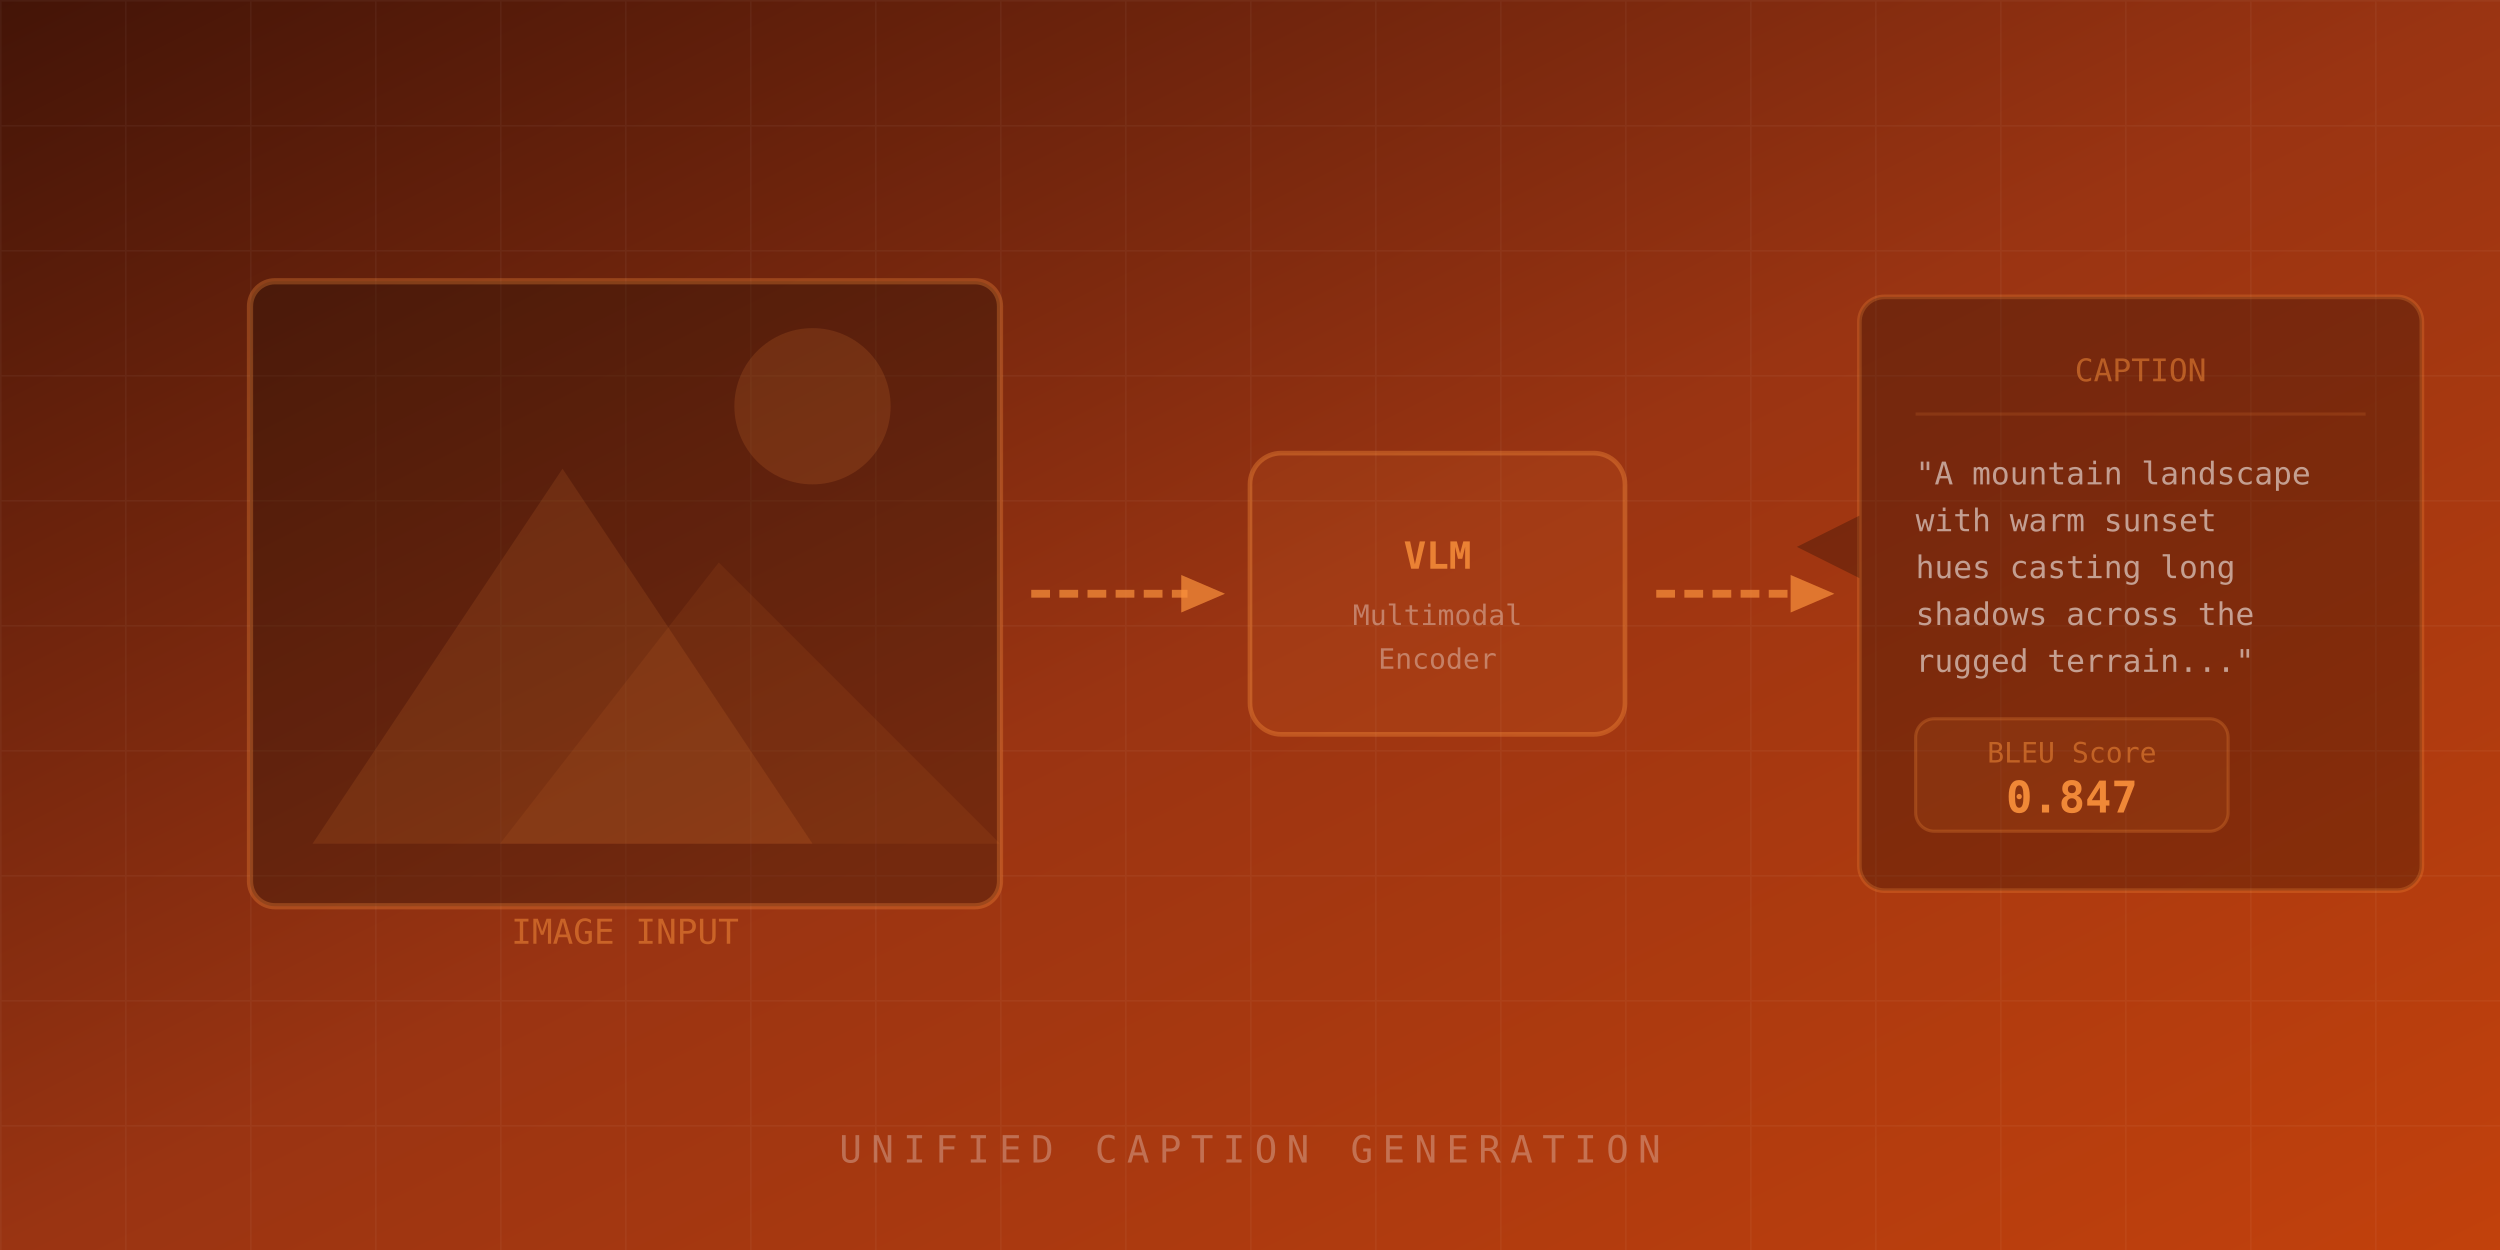
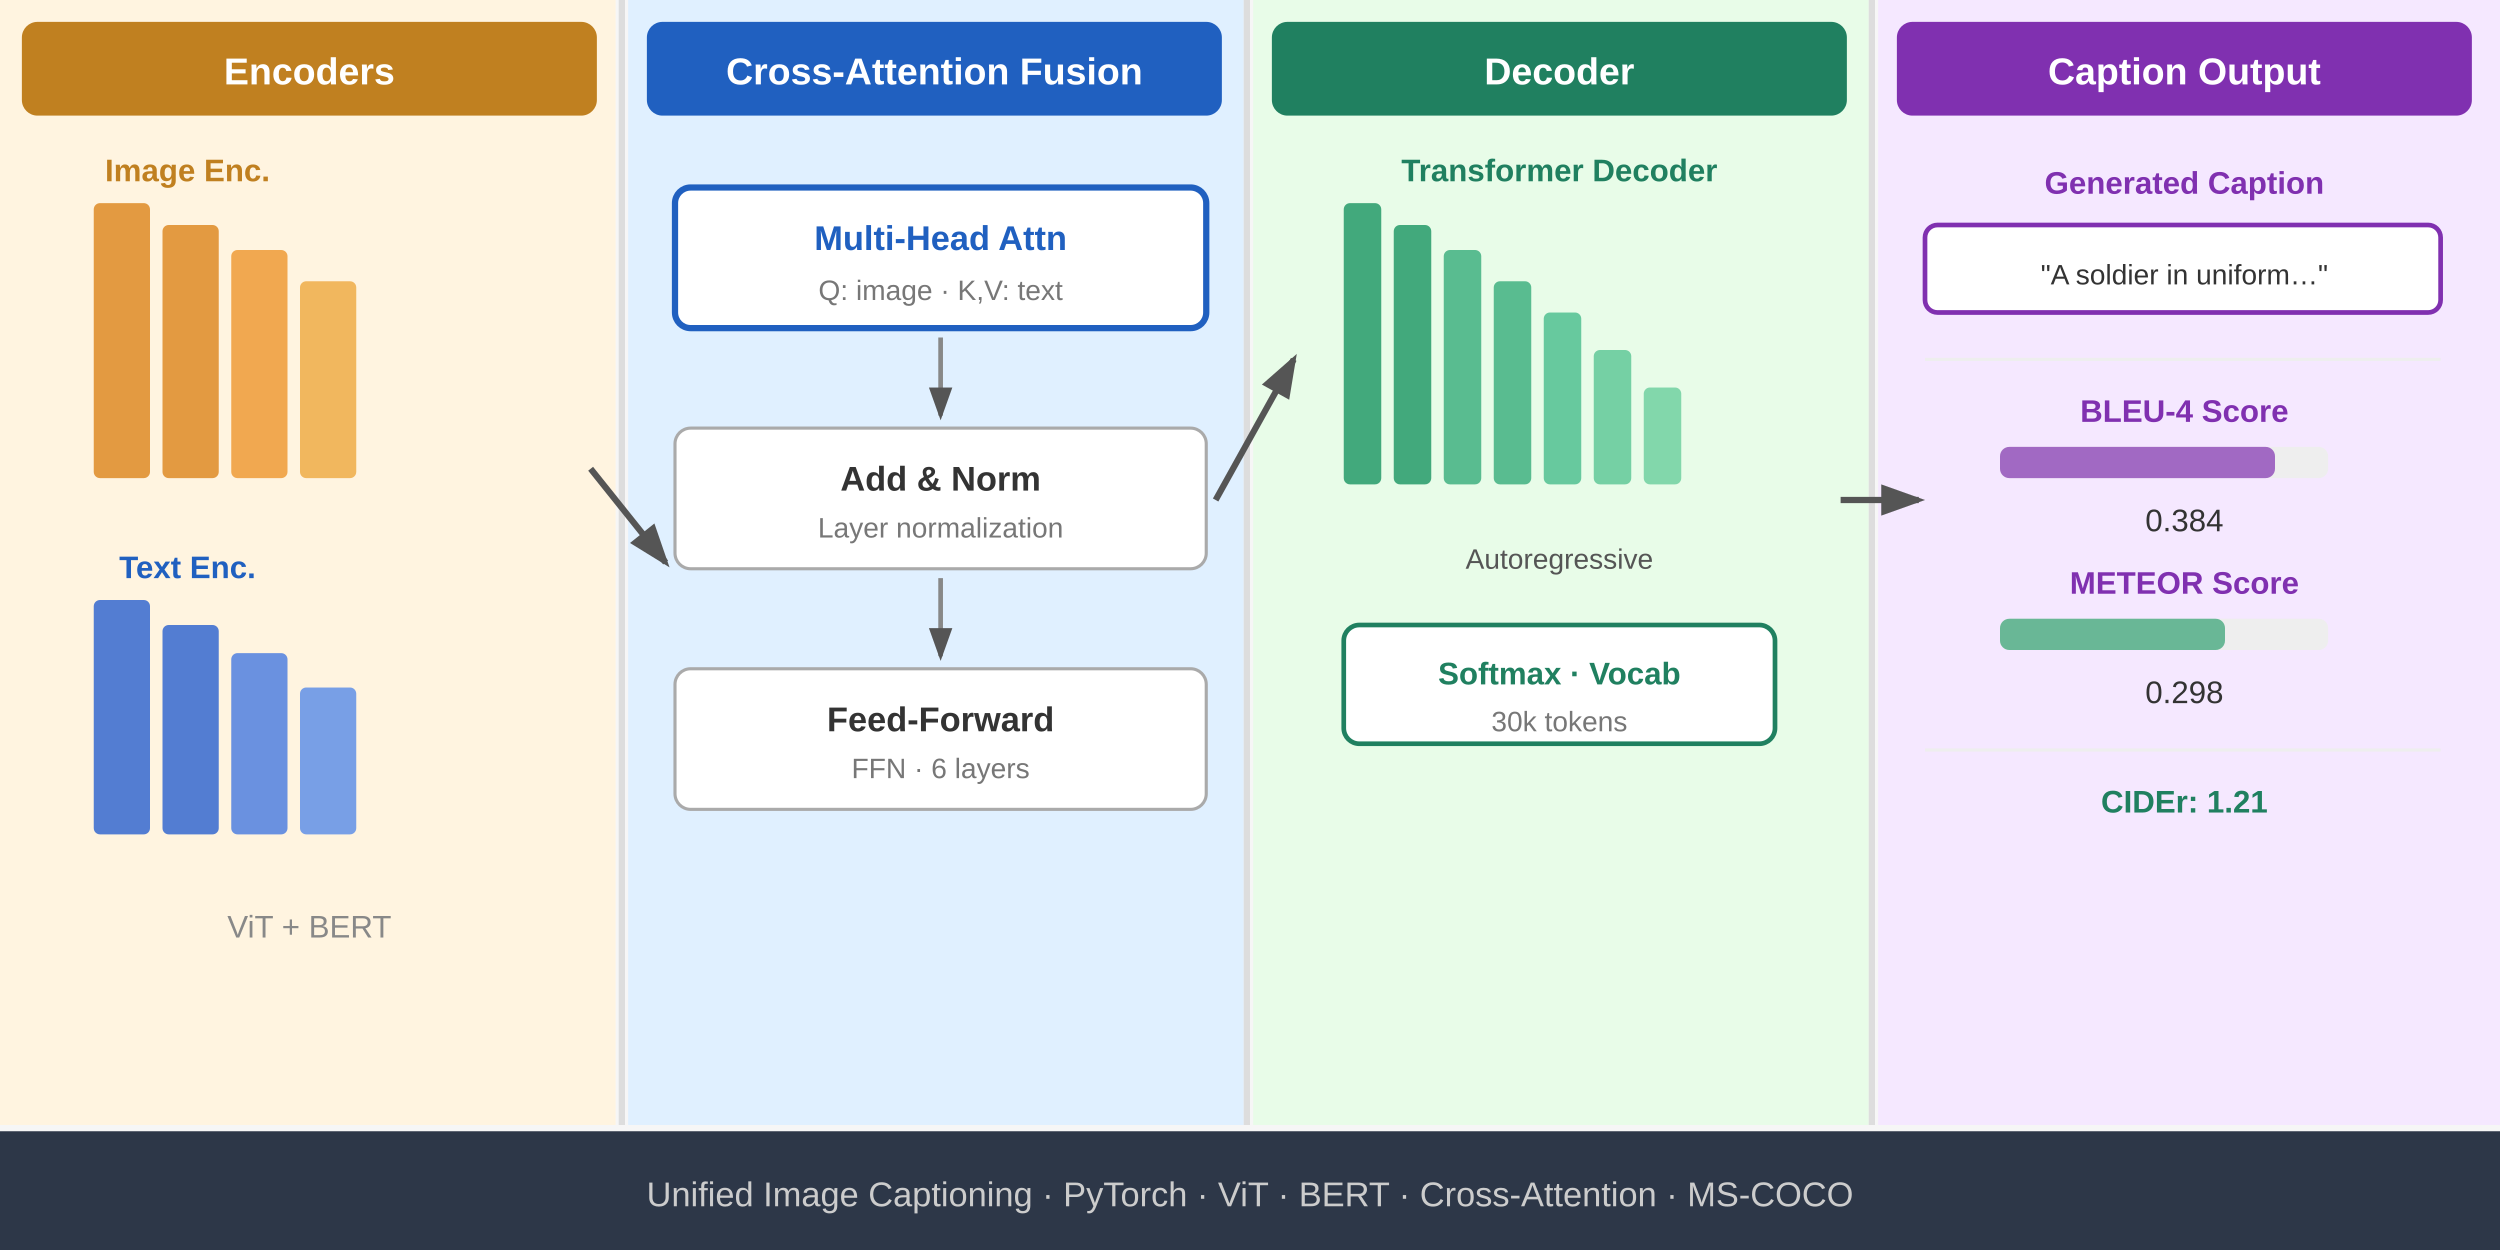
- <svg xmlns="http://www.w3.org/2000/svg" viewBox="0 0 800 400">
+ <svg xmlns="http://www.w3.org/2000/svg" viewBox="0 0 800 400" font-family="Arial,sans-serif">
  <defs>
-     <linearGradient id="bg" x1="0" y1="0" x2="1" y2="1">
-       <stop offset="0%" stop-color="#431407" />
-       <stop offset="50%" stop-color="#9a3412" />
-       <stop offset="100%" stop-color="#c2410c" />
-     </linearGradient>
-     <pattern id="grid" width="40" height="40" patternUnits="userSpaceOnUse">
-       <path d="M40 0L0 0 0 40" fill="none" stroke="rgba(255,255,255,0.04)" stroke-width="1" />
-     </pattern>
+     <marker id="a" markerWidth="7" markerHeight="5" refX="6" refY="2.5" orient="auto">
+       <polygon points="0,0 7,2.5 0,5" fill="#555" />
+     </marker>
  </defs>
-   <rect width="800" height="400" fill="url(#bg)" />
-   <rect width="800" height="400" fill="url(#grid)" />
-   <rect x="80" y="90" width="240" height="200" rx="8" fill="rgba(0,0,0,0.3)" stroke="rgba(251,146,60,0.3)" stroke-width="2" />
-   <rect x="80" y="90" width="240" height="200" rx="8" fill="rgba(251,146,60,0.04)" />
-   <polygon points="100,270 180,150 260,270" fill="rgba(251,146,60,0.12)" />
-   <polygon points="160,270 230,180 320,270" fill="rgba(251,146,60,0.08)" />
-   <circle cx="260" cy="130" r="25" fill="rgba(251,146,60,0.15)" />
-   <text x="200" y="302" text-anchor="middle" font-family="monospace" font-size="11" fill="rgba(251,146,60,0.5)">IMAGE INPUT</text>
-   <path d="M330 190 L380 190" stroke="rgba(251,146,60,0.7)" stroke-width="2.5" stroke-dasharray="6,3" />
-   <polygon points="378,184 392,190 378,196" fill="rgba(251,146,60,0.7)" />
-   <rect x="400" y="145" width="120" height="90" rx="10" fill="rgba(251,146,60,0.08)" stroke="rgba(251,146,60,0.35)" stroke-width="1.5" />
-   <text x="460" y="182" text-anchor="middle" font-family="monospace" font-size="12" fill="rgba(251,146,60,0.8)" font-weight="bold">VLM</text>
-   <text x="460" y="200" text-anchor="middle" font-family="monospace" font-size="9" fill="rgba(255,255,255,0.35)">Multimodal</text>
-   <text x="460" y="214" text-anchor="middle" font-family="monospace" font-size="9" fill="rgba(255,255,255,0.35)">Encoder</text>
-   <path d="M530 190 L575 190" stroke="rgba(251,146,60,0.7)" stroke-width="2.5" stroke-dasharray="6,3" />
-   <polygon points="573,184 587,190 573,196" fill="rgba(251,146,60,0.7)" />
-   <rect x="595" y="95" width="180" height="190" rx="8" fill="rgba(0,0,0,0.25)" stroke="rgba(251,146,60,0.25)" stroke-width="1.5" />
-   <polygon points="595,165 575,175 595,185" fill="rgba(0,0,0,0.25)" />
-   <text x="685" y="122" text-anchor="middle" font-family="monospace" font-size="10" fill="rgba(251,146,60,0.5)">CAPTION</text>
-   <rect x="613" y="132" width="144" height="1" fill="rgba(251,146,60,0.15)" />
-   <text x="613" y="155" font-family="monospace" font-size="10" fill="rgba(255,255,255,0.55)">"A mountain landscape</text>
-   <text x="613" y="170" font-family="monospace" font-size="10" fill="rgba(255,255,255,0.55)">with warm sunset</text>
-   <text x="613" y="185" font-family="monospace" font-size="10" fill="rgba(255,255,255,0.55)">hues casting long</text>
-   <text x="613" y="200" font-family="monospace" font-size="10" fill="rgba(255,255,255,0.55)">shadows across the</text>
-   <text x="613" y="215" font-family="monospace" font-size="10" fill="rgba(255,255,255,0.55)">rugged terrain..."</text>
-   <rect x="613" y="230" width="100" height="36" rx="6" fill="rgba(251,146,60,0.08)" stroke="rgba(251,146,60,0.25)" stroke-width="1" />
-   <text x="663" y="244" text-anchor="middle" font-family="monospace" font-size="9" fill="rgba(251,146,60,0.5)">BLEU Score</text>
-   <text x="663" y="260" text-anchor="middle" font-family="monospace" font-size="14" font-weight="bold" fill="rgba(251,146,60,0.9)">0.847</text>
-   <text x="400" y="372" text-anchor="middle" font-family="monospace" font-size="12" fill="rgba(255,255,255,0.28)" letter-spacing="3">UNIFIED CAPTION GENERATION</text>
+   <rect width="800" height="400" fill="#f6f6f6" />
+   <rect x="0" y="0" width="197" height="360" fill="#fff4e0" />
+   <rect x="201" y="0" width="197" height="360" fill="#e0f0ff" />
+   <rect x="401" y="0" width="197" height="360" fill="#e8fce8" />
+   <rect x="601" y="0" width="199" height="360" fill="#f5e8ff" />
+   <line x1="199" y1="0" x2="199" y2="360" stroke="#ddd" stroke-width="2" />
+   <line x1="399" y1="0" x2="399" y2="360" stroke="#ddd" stroke-width="2" />
+   <line x1="599" y1="0" x2="599" y2="360" stroke="#ddd" stroke-width="2" />
+   <rect x="7" y="7" width="184" height="30" rx="5" fill="#c08020" />
+   <text x="99" y="27" text-anchor="middle" fill="white" font-size="12" font-weight="bold">Encoders</text>
+   <rect x="207" y="7" width="184" height="30" rx="5" fill="#2060c0" />
+   <text x="299" y="27" text-anchor="middle" fill="white" font-size="12" font-weight="bold">Cross-Attention Fusion</text>
+   <rect x="407" y="7" width="184" height="30" rx="5" fill="#208060" />
+   <text x="499" y="27" text-anchor="middle" fill="white" font-size="12" font-weight="bold">Decoder</text>
+   <rect x="607" y="7" width="184" height="30" rx="5" fill="#8030b0" />
+   <text x="699" y="27" text-anchor="middle" fill="white" font-size="12" font-weight="bold">Caption Output</text>
+   <text x="60" y="58" text-anchor="middle" fill="#c08020" font-size="10" font-weight="bold">Image Enc.</text>
+   <rect x="30" y="65" width="18" height="88" rx="2" fill="#e09030" opacity="0.9" />
+   <rect x="52" y="72" width="18" height="81" rx="2" fill="#e09030" opacity="0.9" />
+   <rect x="74" y="80" width="18" height="73" rx="2" fill="#f0a040" opacity="0.9" />
+   <rect x="96" y="90" width="18" height="63" rx="2" fill="#f0b050" opacity="0.9" />
+   <text x="60" y="185" text-anchor="middle" fill="#2060c0" font-size="10" font-weight="bold">Text Enc.</text>
+   <rect x="30" y="192" width="18" height="75" rx="2" fill="#4070d0" opacity="0.9" />
+   <rect x="52" y="200" width="18" height="67" rx="2" fill="#4070d0" opacity="0.9" />
+   <rect x="74" y="209" width="18" height="58" rx="2" fill="#5080e0" opacity="0.85" />
+   <rect x="96" y="220" width="18" height="47" rx="2" fill="#6090e8" opacity="0.85" />
+   <text x="99" y="300" text-anchor="middle" fill="#888" font-size="10">ViT + BERT</text>
+   <rect x="216" y="60" width="170" height="45" rx="5" fill="white" stroke="#2060c0" stroke-width="2" />
+   <text x="301" y="80" text-anchor="middle" fill="#2060c0" font-size="11" font-weight="bold">Multi-Head Attn</text>
+   <text x="301" y="96" text-anchor="middle" fill="#777" font-size="9">Q: image · K,V: text</text>
+   <line x1="301" y1="108" x2="301" y2="133" stroke="#888" stroke-width="1.5" marker-end="url(#a)" />
+   <rect x="216" y="137" width="170" height="45" rx="5" fill="white" stroke="#aaa" />
+   <text x="301" y="157" text-anchor="middle" fill="#333" font-size="11" font-weight="bold">Add &amp; Norm</text>
+   <text x="301" y="172" text-anchor="middle" fill="#777" font-size="9">Layer normalization</text>
+   <line x1="301" y1="185" x2="301" y2="210" stroke="#888" stroke-width="1.5" marker-end="url(#a)" />
+   <rect x="216" y="214" width="170" height="45" rx="5" fill="white" stroke="#aaa" />
+   <text x="301" y="234" text-anchor="middle" fill="#333" font-size="11" font-weight="bold">Feed-Forward</text>
+   <text x="301" y="249" text-anchor="middle" fill="#777" font-size="9">FFN · 6 layers</text>
+   <text x="499" y="58" text-anchor="middle" fill="#208060" font-size="10" font-weight="bold">Transformer Decoder</text>
+   <rect x="430" y="65" width="12" height="90" rx="2" fill="#30a070" opacity="0.9" />
+   <rect x="446" y="72" width="12" height="83" rx="2" fill="#30a070" opacity="0.9" />
+   <rect x="462" y="80" width="12" height="75" rx="2" fill="#40b080" opacity="0.85" />
+   <rect x="478" y="90" width="12" height="65" rx="2" fill="#40b080" opacity="0.85" />
+   <rect x="494" y="100" width="12" height="55" rx="2" fill="#50c090" opacity="0.85" />
+   <rect x="510" y="112" width="12" height="43" rx="2" fill="#60c898" opacity="0.85" />
+   <rect x="526" y="124" width="12" height="31" rx="2" fill="#70d0a0" opacity="0.85" />
+   <text x="499" y="182" text-anchor="middle" fill="#555" font-size="9">Autoregressive</text>
+   <rect x="430" y="200" width="138" height="38" rx="5" fill="white" stroke="#208060" stroke-width="1.5" />
+   <text x="499" y="219" text-anchor="middle" fill="#208060" font-size="10" font-weight="bold">Softmax · Vocab</text>
+   <text x="499" y="234" text-anchor="middle" fill="#777" font-size="9">30k tokens</text>
+   <text x="699" y="62" text-anchor="middle" fill="#8030b0" font-size="10" font-weight="bold">Generated Caption</text>
+   <rect x="616" y="72" width="165" height="28" rx="4" fill="white" stroke="#8030b0" stroke-width="1.5" />
+   <text x="699" y="91" text-anchor="middle" fill="#333" font-size="9">"A soldier in uniform…"</text>
+   <line x1="616" y1="115" x2="781" y2="115" stroke="#eee" />
+   <text x="699" y="135" text-anchor="middle" fill="#8030b0" font-size="10" font-weight="bold">BLEU-4 Score</text>
+   <rect x="640" y="143" width="105" height="10" rx="3" fill="#eee" />
+   <rect x="640" y="143" width="88" height="10" rx="3" fill="#8030b0" opacity="0.7" />
+   <text x="699" y="170" text-anchor="middle" fill="#333" font-size="10">0.384</text>
+   <text x="699" y="190" text-anchor="middle" fill="#8030b0" font-size="10" font-weight="bold">METEOR Score</text>
+   <rect x="640" y="198" width="105" height="10" rx="3" fill="#eee" />
+   <rect x="640" y="198" width="72" height="10" rx="3" fill="#30a070" opacity="0.7" />
+   <text x="699" y="225" text-anchor="middle" fill="#333" font-size="10">0.298</text>
+   <line x1="616" y1="240" x2="781" y2="240" stroke="#eee" />
+   <text x="699" y="260" text-anchor="middle" fill="#208060" font-size="10" font-weight="bold">CIDEr: 1.21</text>
+   <line x1="189" y1="150" x2="213" y2="180" stroke="#555" stroke-width="2" marker-end="url(#a)" />
+   <line x1="389" y1="160" x2="414" y2="115" stroke="#555" stroke-width="2" marker-end="url(#a)" />
+   <line x1="589" y1="160" x2="614" y2="160" stroke="#555" stroke-width="2" marker-end="url(#a)" />
+   <rect x="0" y="362" width="800" height="38" fill="#2d3748" />
+   <text x="400" y="386" text-anchor="middle" fill="#ccc" font-size="11">Unified Image Captioning  ·  PyTorch · ViT · BERT · Cross-Attention · MS-COCO</text>
</svg>
